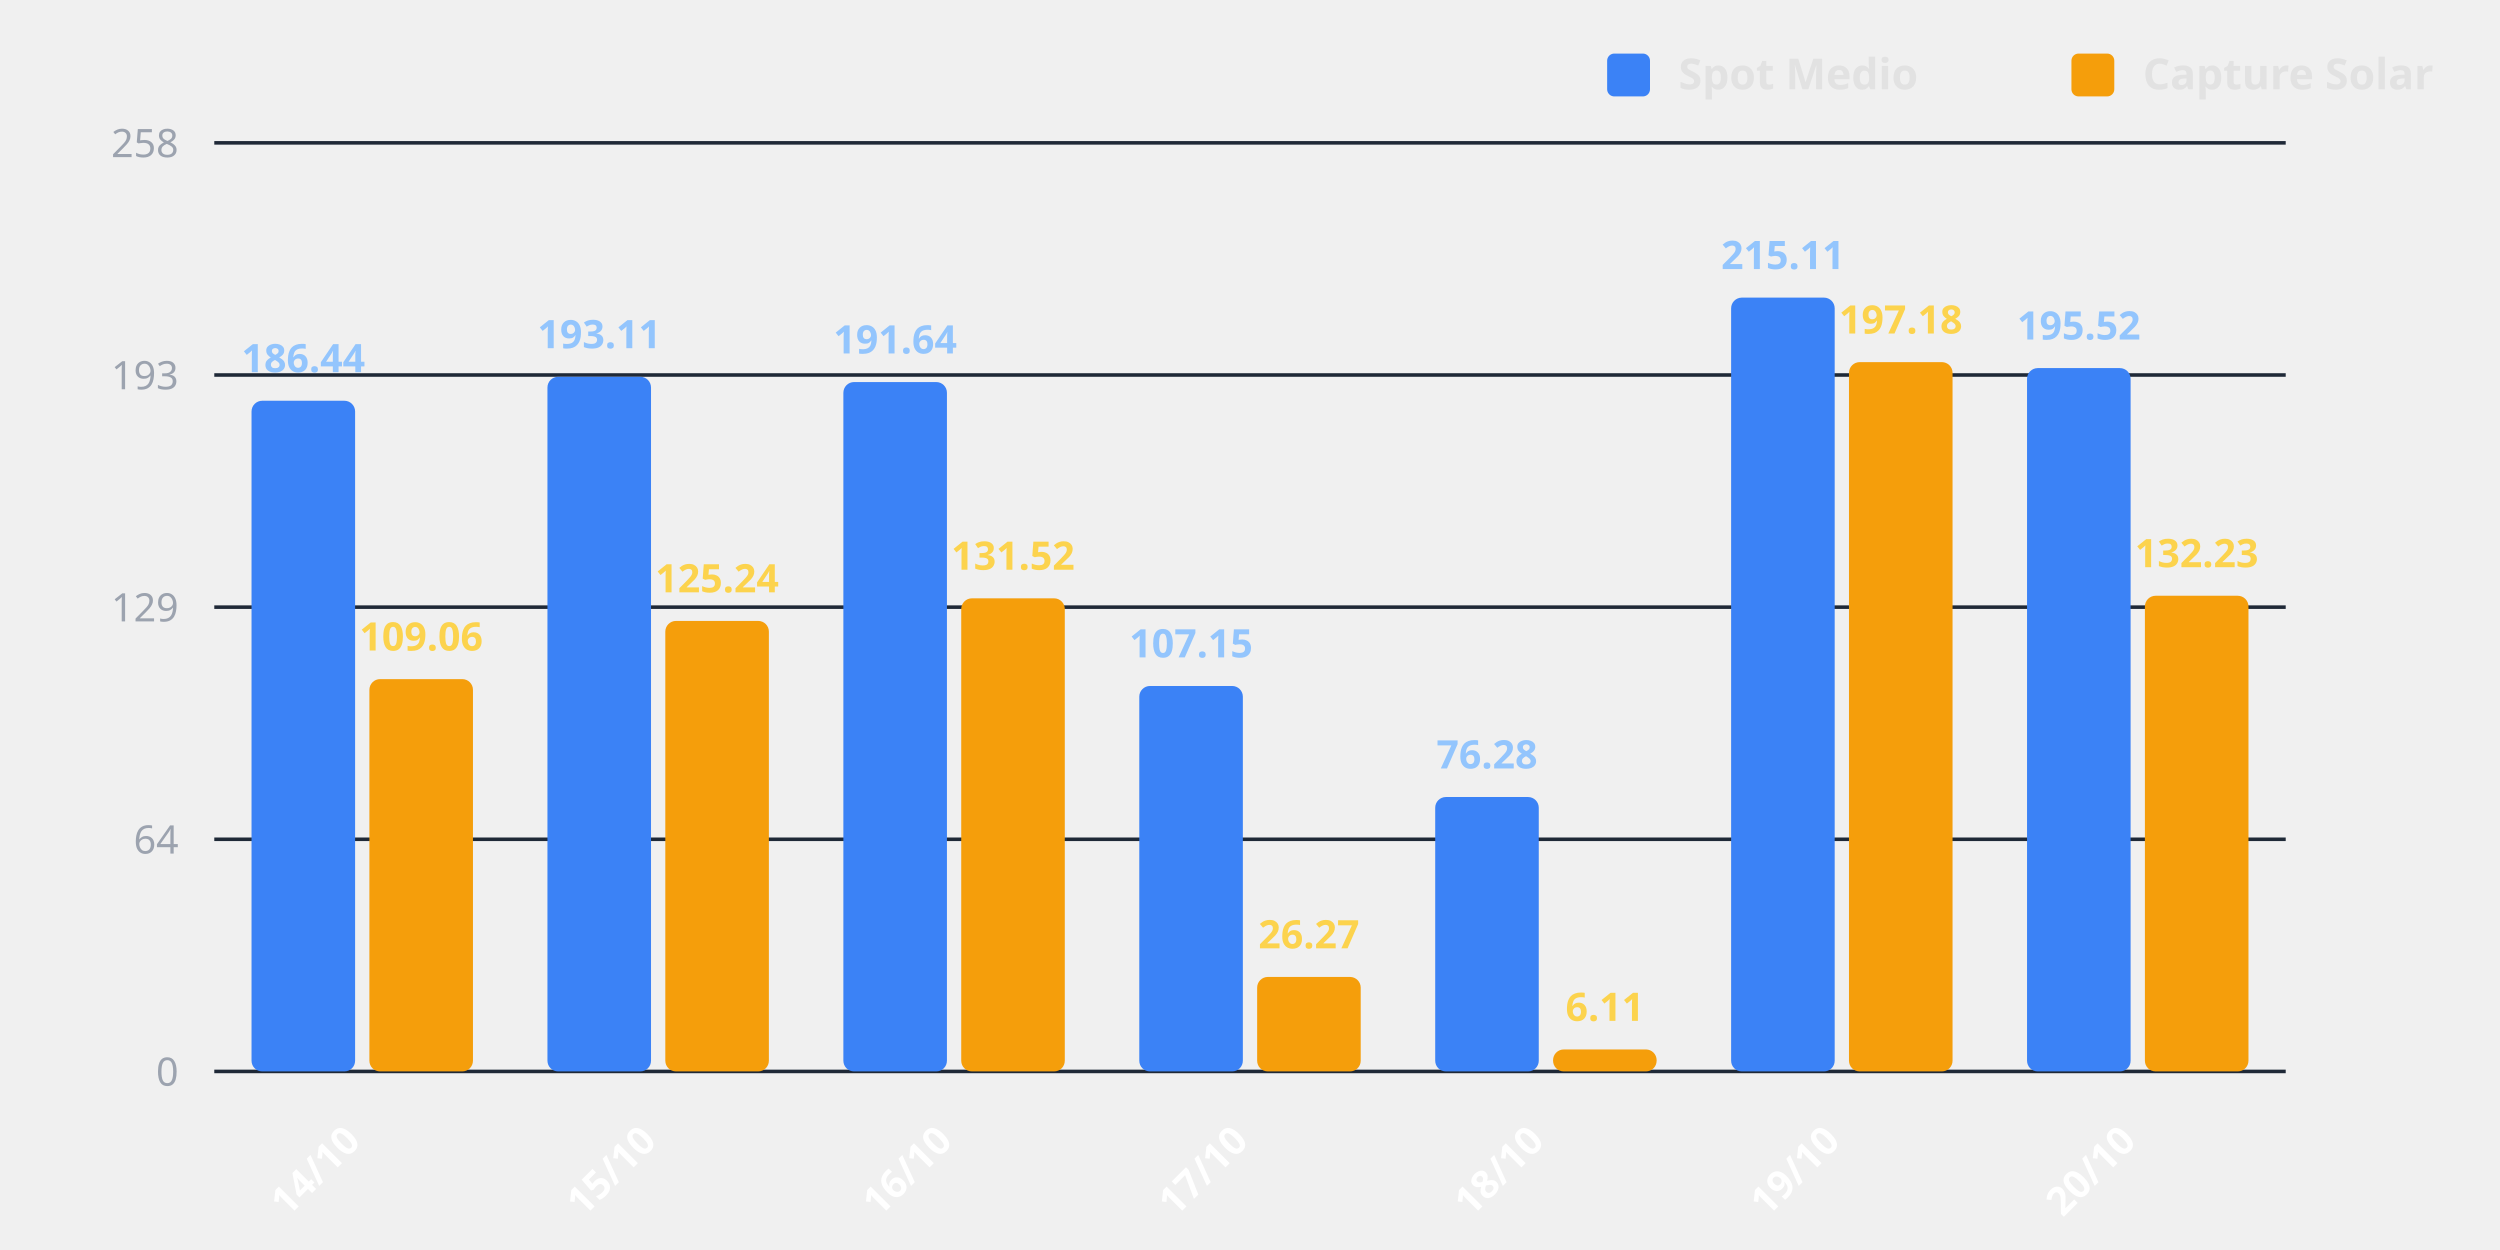
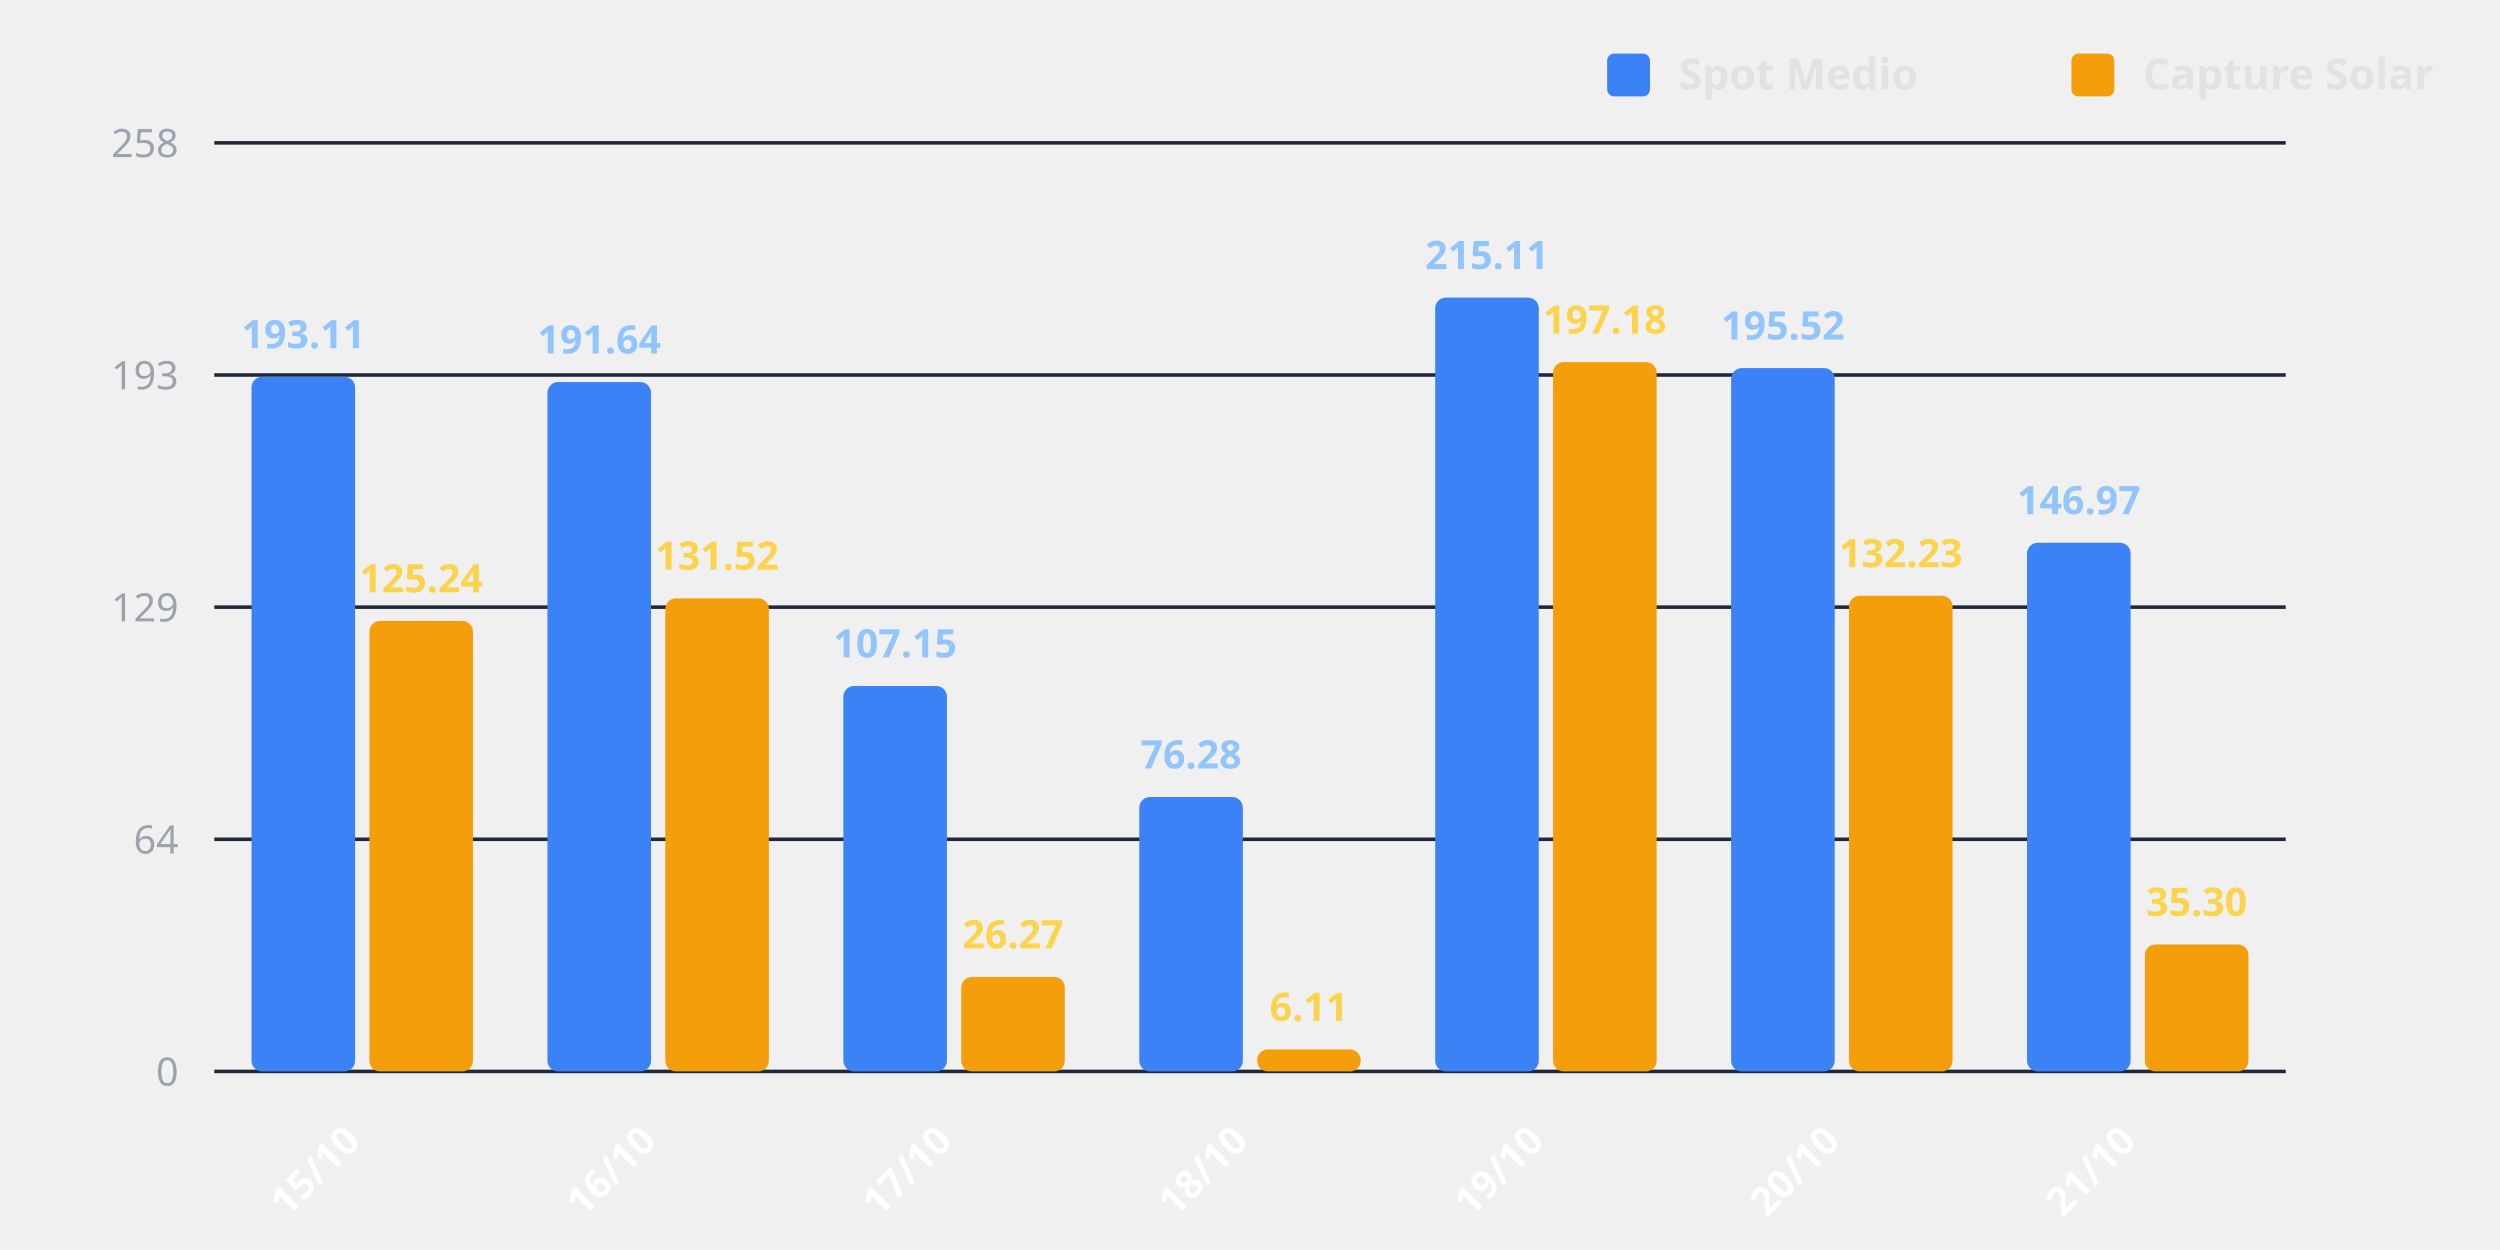
<svg xmlns="http://www.w3.org/2000/svg" viewBox="0 0 700 350" style="font-family: sans-serif; background-color: #0b0f19;">
  <rect x="450" y="15" width="12" height="12" fill="#3b82f6" rx="2" />
  <text x="470" y="25" font-size="12" fill="#e2e2e2" font-weight="bold">Spot Medio</text>
  <rect x="580" y="15" width="12" height="12" fill="#f59e0b" rx="2" />
  <text x="600" y="25" font-size="12" fill="#e2e2e2" font-weight="bold">Capture Solar</text>
  <line x1="60" y1="300.0" x2="640" y2="300.0" stroke="#1f2937" stroke-width="1" />
  <text x="50" y="304.0" text-anchor="end" font-size="11" fill="#9ca3af">0</text>
  <line x1="60" y1="235.0" x2="640" y2="235.0" stroke="#1f2937" stroke-width="1" />
  <text x="50" y="239.0" text-anchor="end" font-size="11" fill="#9ca3af">64</text>
  <line x1="60" y1="170.0" x2="640" y2="170.0" stroke="#1f2937" stroke-width="1" />
  <text x="50" y="174.0" text-anchor="end" font-size="11" fill="#9ca3af">129</text>
  <line x1="60" y1="105.0" x2="640" y2="105.0" stroke="#1f2937" stroke-width="1" />
  <text x="50" y="109.0" text-anchor="end" font-size="11" fill="#9ca3af">193</text>
  <line x1="60" y1="40.0" x2="640" y2="40.0" stroke="#1f2937" stroke-width="1" />
  <text x="50" y="44.0" text-anchor="end" font-size="11" fill="#9ca3af">258</text>
-   <text x="101.429" y="320" text-anchor="end" transform="rotate(-45, 101.4286, 320)" font-size="11" font-weight="bold" fill="#ffffff">14/10</text>
-   <rect x="70.429" y="112.21" width="29.0" height="187.79" fill="#3b82f6" rx="3" />
-   <text x="84.929" y="104.21" text-anchor="middle" font-size="11" font-weight="bold" fill="#93c5fd">186.44</text>
-   <rect x="103.429" y="190.149" width="29.0" height="109.851" fill="#f59e0b" rx="3" />
-   <text x="117.929" y="182.149" text-anchor="middle" font-size="11" font-weight="bold" fill="#fcd34d">109.06</text>
-   <text x="184.286" y="320" text-anchor="end" transform="rotate(-45, 184.2857, 320)" font-size="11" font-weight="bold" fill="#ffffff">15/10</text>
-   <rect x="153.286" y="105.501" width="29.0" height="194.499" fill="#3b82f6" rx="3" />
-   <text x="167.786" y="97.501" text-anchor="middle" font-size="11" font-weight="bold" fill="#93c5fd">193.11</text>
-   <rect x="186.286" y="173.856" width="29.0" height="126.144" fill="#f59e0b" rx="3" />
-   <text x="200.786" y="165.856" text-anchor="middle" font-size="11" font-weight="bold" fill="#fcd34d">125.24</text>
-   <text x="267.143" y="320" text-anchor="end" transform="rotate(-45, 267.1429, 320)" font-size="11" font-weight="bold" fill="#ffffff">16/10</text>
-   <rect x="236.143" y="106.974" width="29.0" height="193.026" fill="#3b82f6" rx="3" />
-   <text x="250.643" y="98.974" text-anchor="middle" font-size="11" font-weight="bold" fill="#93c5fd">191.64</text>
-   <rect x="269.143" y="167.53" width="29.0" height="132.47" fill="#f59e0b" rx="3" />
-   <text x="283.643" y="159.53" text-anchor="middle" font-size="11" font-weight="bold" fill="#fcd34d">131.52</text>
-   <text x="350.0" y="320" text-anchor="end" transform="rotate(-45, 350.0, 320)" font-size="11" font-weight="bold" fill="#ffffff">17/10</text>
-   <rect x="319.0" y="192.072" width="29.0" height="107.928" fill="#3b82f6" rx="3" />
-   <text x="333.5" y="184.072" text-anchor="middle" font-size="11" font-weight="bold" fill="#93c5fd">107.15</text>
-   <rect x="352.0" y="273.542" width="29.0" height="26.458" fill="#f59e0b" rx="3" />
-   <text x="366.5" y="265.542" text-anchor="middle" font-size="11" font-weight="bold" fill="#fcd34d">26.27</text>
-   <text x="432.857" y="320" text-anchor="end" transform="rotate(-45, 432.8571, 320)" font-size="11" font-weight="bold" fill="#ffffff">18/10</text>
-   <rect x="401.857" y="223.165" width="29.0" height="76.835" fill="#3b82f6" rx="3" />
-   <text x="416.357" y="215.165" text-anchor="middle" font-size="11" font-weight="bold" fill="#93c5fd">76.28</text>
-   <rect x="434.857" y="293.848" width="29.0" height="6.152" fill="#f59e0b" rx="3" />
-   <text x="449.357" y="285.848" text-anchor="middle" font-size="11" font-weight="bold" fill="#fcd34d">6.11</text>
-   <text x="515.714" y="320" text-anchor="end" transform="rotate(-45, 515.7143, 320)" font-size="11" font-weight="bold" fill="#ffffff">19/10</text>
-   <rect x="484.714" y="83.333" width="29.0" height="216.667" fill="#3b82f6" rx="3" />
-   <text x="499.214" y="75.333" text-anchor="middle" font-size="11" font-weight="bold" fill="#93c5fd">215.11</text>
-   <rect x="517.714" y="101.393" width="29.0" height="198.607" fill="#f59e0b" rx="3" />
-   <text x="532.214" y="93.393" text-anchor="middle" font-size="11" font-weight="bold" fill="#fcd34d">197.18</text>
-   <text x="598.571" y="320" text-anchor="end" transform="rotate(-45, 598.5714, 320)" font-size="11" font-weight="bold" fill="#ffffff">20/10</text>
-   <rect x="567.571" y="103.067" width="29.0" height="196.933" fill="#3b82f6" rx="3" />
-   <text x="582.071" y="95.067" text-anchor="middle" font-size="11" font-weight="bold" fill="#93c5fd">195.52</text>
-   <rect x="600.571" y="166.812" width="29.0" height="133.188" fill="#f59e0b" rx="3" />
-   <text x="615.071" y="158.812" text-anchor="middle" font-size="11" font-weight="bold" fill="#fcd34d">132.23</text>
+   <text x="101.429" y="320" text-anchor="end" transform="rotate(-45, 101.4286, 320)" font-size="11" font-weight="bold" fill="#ffffff">15/10</text>
+   <rect x="70.429" y="105.501" width="29.0" height="194.499" fill="#3b82f6" rx="3" />
+   <text x="84.929" y="97.501" text-anchor="middle" font-size="11" font-weight="bold" fill="#93c5fd">193.11</text>
+   <rect x="103.429" y="173.856" width="29.0" height="126.144" fill="#f59e0b" rx="3" />
+   <text x="117.929" y="165.856" text-anchor="middle" font-size="11" font-weight="bold" fill="#fcd34d">125.24</text>
+   <text x="184.286" y="320" text-anchor="end" transform="rotate(-45, 184.2857, 320)" font-size="11" font-weight="bold" fill="#ffffff">16/10</text>
+   <rect x="153.286" y="106.974" width="29.0" height="193.026" fill="#3b82f6" rx="3" />
+   <text x="167.786" y="98.974" text-anchor="middle" font-size="11" font-weight="bold" fill="#93c5fd">191.64</text>
+   <rect x="186.286" y="167.53" width="29.0" height="132.47" fill="#f59e0b" rx="3" />
+   <text x="200.786" y="159.53" text-anchor="middle" font-size="11" font-weight="bold" fill="#fcd34d">131.52</text>
+   <text x="267.143" y="320" text-anchor="end" transform="rotate(-45, 267.1429, 320)" font-size="11" font-weight="bold" fill="#ffffff">17/10</text>
+   <rect x="236.143" y="192.072" width="29.0" height="107.928" fill="#3b82f6" rx="3" />
+   <text x="250.643" y="184.072" text-anchor="middle" font-size="11" font-weight="bold" fill="#93c5fd">107.15</text>
+   <rect x="269.143" y="273.542" width="29.0" height="26.458" fill="#f59e0b" rx="3" />
+   <text x="283.643" y="265.542" text-anchor="middle" font-size="11" font-weight="bold" fill="#fcd34d">26.27</text>
+   <text x="350.0" y="320" text-anchor="end" transform="rotate(-45, 350.0, 320)" font-size="11" font-weight="bold" fill="#ffffff">18/10</text>
+   <rect x="319.0" y="223.165" width="29.0" height="76.835" fill="#3b82f6" rx="3" />
+   <text x="333.5" y="215.165" text-anchor="middle" font-size="11" font-weight="bold" fill="#93c5fd">76.28</text>
+   <rect x="352.0" y="293.848" width="29.0" height="6.152" fill="#f59e0b" rx="3" />
+   <text x="366.5" y="285.848" text-anchor="middle" font-size="11" font-weight="bold" fill="#fcd34d">6.11</text>
+   <text x="432.857" y="320" text-anchor="end" transform="rotate(-45, 432.8571, 320)" font-size="11" font-weight="bold" fill="#ffffff">19/10</text>
+   <rect x="401.857" y="83.333" width="29.0" height="216.667" fill="#3b82f6" rx="3" />
+   <text x="416.357" y="75.333" text-anchor="middle" font-size="11" font-weight="bold" fill="#93c5fd">215.11</text>
+   <rect x="434.857" y="101.393" width="29.0" height="198.607" fill="#f59e0b" rx="3" />
+   <text x="449.357" y="93.393" text-anchor="middle" font-size="11" font-weight="bold" fill="#fcd34d">197.18</text>
+   <text x="515.714" y="320" text-anchor="end" transform="rotate(-45, 515.7143, 320)" font-size="11" font-weight="bold" fill="#ffffff">20/10</text>
+   <rect x="484.714" y="103.067" width="29.0" height="196.933" fill="#3b82f6" rx="3" />
+   <text x="499.214" y="95.067" text-anchor="middle" font-size="11" font-weight="bold" fill="#93c5fd">195.52</text>
+   <rect x="517.714" y="166.812" width="29.0" height="133.188" fill="#f59e0b" rx="3" />
+   <text x="532.214" y="158.812" text-anchor="middle" font-size="11" font-weight="bold" fill="#fcd34d">132.23</text>
+   <text x="598.571" y="320" text-anchor="end" transform="rotate(-45, 598.5714, 320)" font-size="11" font-weight="bold" fill="#ffffff">21/10</text>
+   <rect x="567.571" y="151.973" width="29.0" height="148.027" fill="#3b82f6" rx="3" />
+   <text x="582.071" y="143.973" text-anchor="middle" font-size="11" font-weight="bold" fill="#93c5fd">146.97</text>
+   <rect x="600.571" y="264.446" width="29.0" height="35.554" fill="#f59e0b" rx="3" />
+   <text x="615.071" y="256.446" text-anchor="middle" font-size="11" font-weight="bold" fill="#fcd34d">35.30</text>
</svg>
